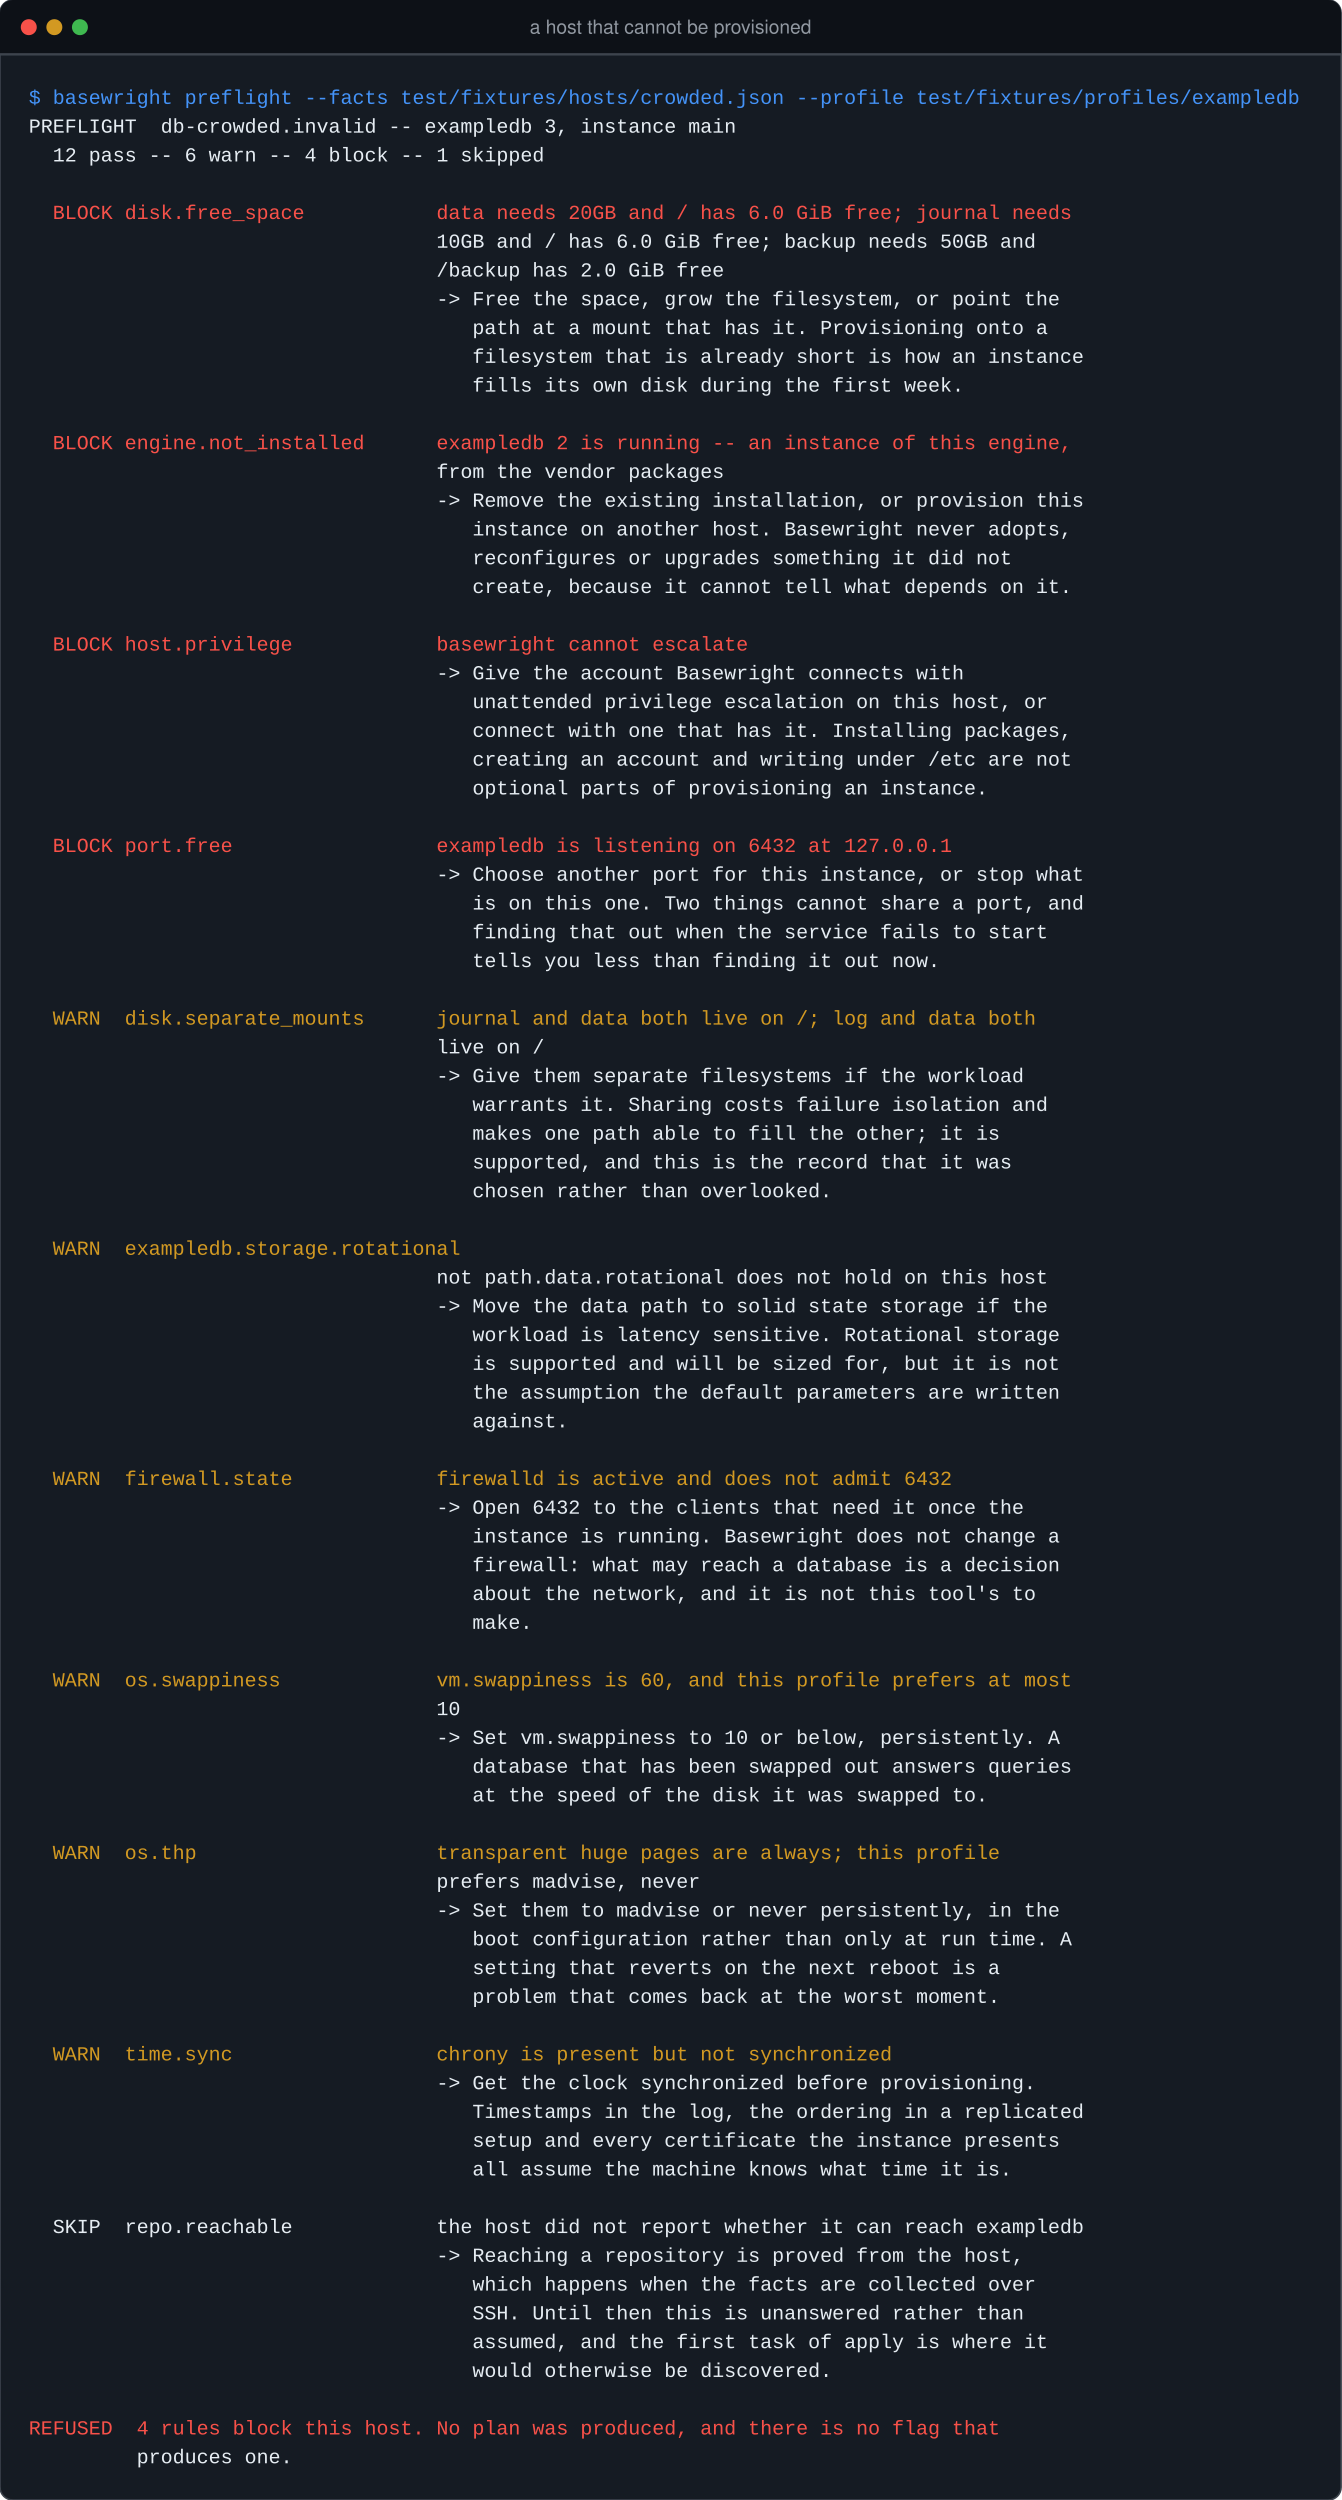
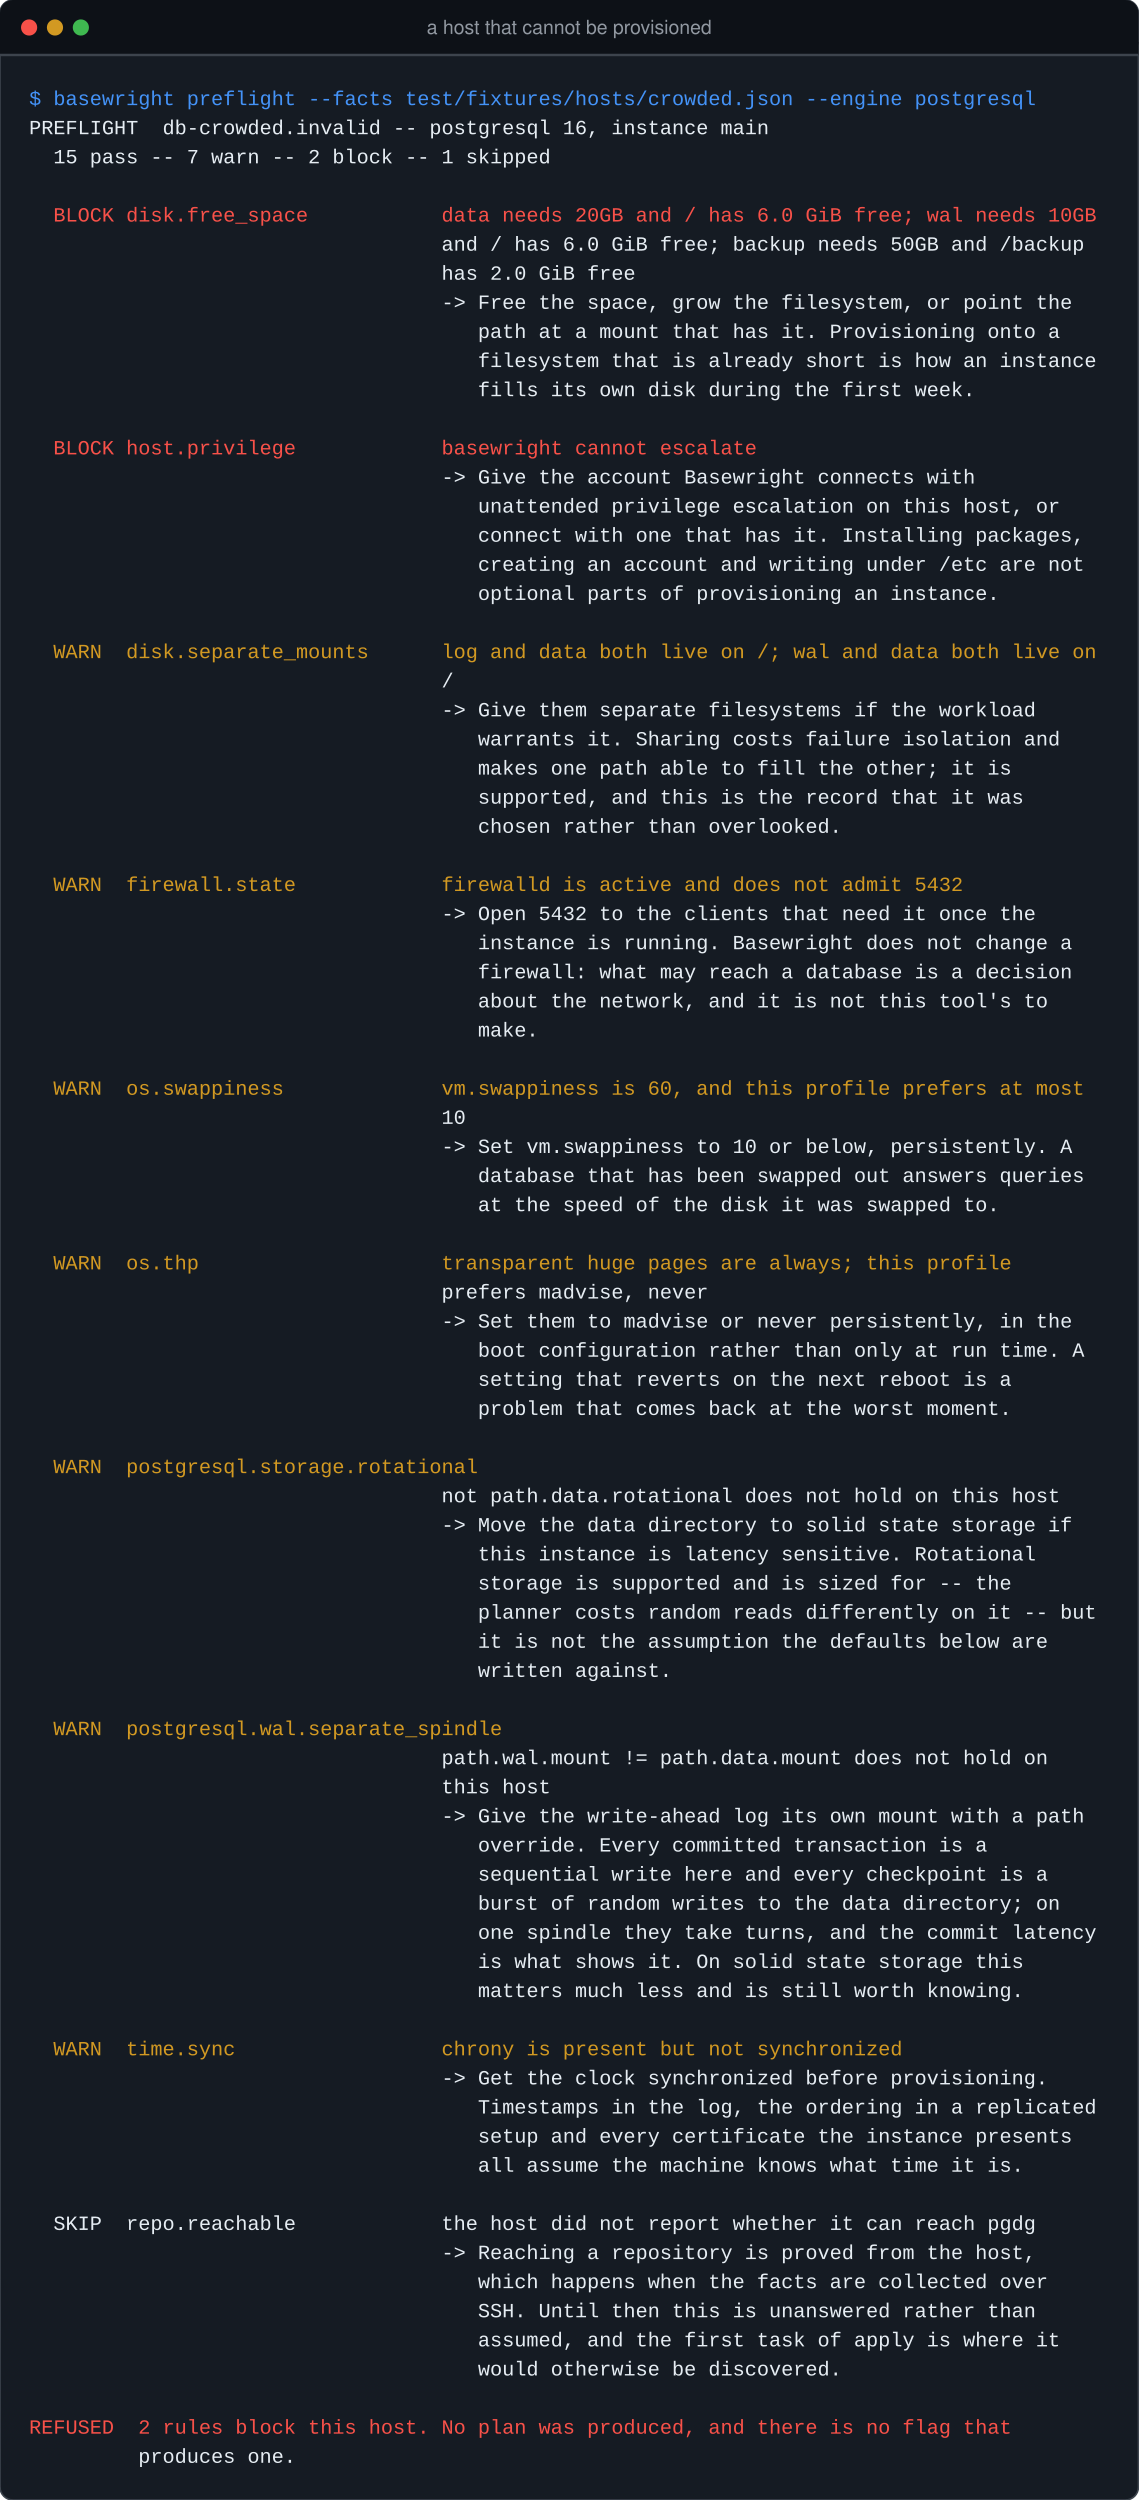
- <svg xmlns="http://www.w3.org/2000/svg" width="839" height="1564" viewBox="0 0 839 1564" role="img">
+ <svg xmlns="http://www.w3.org/2000/svg" width="704" height="1546" viewBox="0 0 704 1546" role="img">
  <defs>
    <marker id="arrow" viewBox="0 0 10 10" refX="9" refY="5" markerWidth="6" markerHeight="6" orient="auto">
      <path d="M 0 0 L 10 5 L 0 10 z" fill="context-stroke" />
    </marker>
  </defs>
-   <rect x="0" y="0" width="839" height="1564" rx="8" fill="#151b23" stroke="#3d444d" stroke-width="1" />
-   <rect x="0" y="0" width="839" height="34" rx="8" fill="#0d1117" stroke="none" stroke-width="1" />
-   <rect x="0" y="26" width="839" height="8" fill="#0d1117" />
-   <line x1="0" y1="34" x2="839" y2="34" stroke="#3d444d" stroke-width="1.5" />
+   <rect x="0" y="0" width="704" height="1546" rx="8" fill="#151b23" stroke="#3d444d" stroke-width="1" />
+   <rect x="0" y="0" width="704" height="34" rx="8" fill="#0d1117" stroke="none" stroke-width="1" />
+   <rect x="0" y="26" width="704" height="8" fill="#0d1117" />
+   <line x1="0" y1="34" x2="704" y2="34" stroke="#3d444d" stroke-width="1.5" />
  <circle cx="18" cy="17.0" r="5" fill="#f85149" />
  <circle cx="34" cy="17.0" r="5" fill="#d29922" />
  <circle cx="50" cy="17.0" r="5" fill="#3fb950" />
-   <text x="419.5" y="21.0" fill="#9198a1" font-family="-apple-system, BlinkMacSystemFont, 'Segoe UI', Helvetica, Arial, sans-serif" font-size="12" font-weight="normal" text-anchor="middle" letter-spacing="normal" xml:space="preserve">a host that cannot be provisioned</text>
-   <text x="18" y="65" fill="#4493f8" font-family="ui-monospace, SFMono-Regular, Menlo, Consolas, 'Liberation Mono', monospace" font-size="12.5" font-weight="normal" text-anchor="start" letter-spacing="normal" xml:space="preserve">$ basewright preflight --facts test/fixtures/hosts/crowded.json --profile test/fixtures/profiles/exampledb</text>
-   <text x="18" y="83" fill="#e6edf3" font-family="ui-monospace, SFMono-Regular, Menlo, Consolas, 'Liberation Mono', monospace" font-size="12.5" font-weight="normal" text-anchor="start" letter-spacing="normal" xml:space="preserve">PREFLIGHT  db-crowded.invalid -- exampledb 3, instance main</text>
-   <text x="18" y="101" fill="#e6edf3" font-family="ui-monospace, SFMono-Regular, Menlo, Consolas, 'Liberation Mono', monospace" font-size="12.5" font-weight="normal" text-anchor="start" letter-spacing="normal" xml:space="preserve">  12 pass -- 6 warn -- 4 block -- 1 skipped</text>
+   <text x="352.0" y="21.0" fill="#9198a1" font-family="-apple-system, BlinkMacSystemFont, 'Segoe UI', Helvetica, Arial, sans-serif" font-size="12" font-weight="normal" text-anchor="middle" letter-spacing="normal" xml:space="preserve">a host that cannot be provisioned</text>
+   <text x="18" y="65" fill="#4493f8" font-family="ui-monospace, SFMono-Regular, Menlo, Consolas, 'Liberation Mono', monospace" font-size="12.5" font-weight="normal" text-anchor="start" letter-spacing="normal" xml:space="preserve">$ basewright preflight --facts test/fixtures/hosts/crowded.json --engine postgresql</text>
+   <text x="18" y="83" fill="#e6edf3" font-family="ui-monospace, SFMono-Regular, Menlo, Consolas, 'Liberation Mono', monospace" font-size="12.5" font-weight="normal" text-anchor="start" letter-spacing="normal" xml:space="preserve">PREFLIGHT  db-crowded.invalid -- postgresql 16, instance main</text>
+   <text x="18" y="101" fill="#e6edf3" font-family="ui-monospace, SFMono-Regular, Menlo, Consolas, 'Liberation Mono', monospace" font-size="12.5" font-weight="normal" text-anchor="start" letter-spacing="normal" xml:space="preserve">  15 pass -- 7 warn -- 2 block -- 1 skipped</text>
  <text x="18" y="119" fill="#e6edf3" font-family="ui-monospace, SFMono-Regular, Menlo, Consolas, 'Liberation Mono', monospace" font-size="12.5" font-weight="normal" text-anchor="start" letter-spacing="normal" xml:space="preserve" />
-   <text x="18" y="137" fill="#f85149" font-family="ui-monospace, SFMono-Regular, Menlo, Consolas, 'Liberation Mono', monospace" font-size="12.5" font-weight="normal" text-anchor="start" letter-spacing="normal" xml:space="preserve">  BLOCK disk.free_space           data needs 20GB and / has 6.0 GiB free; journal needs</text>
-   <text x="18" y="155" fill="#e6edf3" font-family="ui-monospace, SFMono-Regular, Menlo, Consolas, 'Liberation Mono', monospace" font-size="12.5" font-weight="normal" text-anchor="start" letter-spacing="normal" xml:space="preserve">                                  10GB and / has 6.0 GiB free; backup needs 50GB and</text>
-   <text x="18" y="173" fill="#e6edf3" font-family="ui-monospace, SFMono-Regular, Menlo, Consolas, 'Liberation Mono', monospace" font-size="12.5" font-weight="normal" text-anchor="start" letter-spacing="normal" xml:space="preserve">                                  /backup has 2.0 GiB free</text>
+   <text x="18" y="137" fill="#f85149" font-family="ui-monospace, SFMono-Regular, Menlo, Consolas, 'Liberation Mono', monospace" font-size="12.5" font-weight="normal" text-anchor="start" letter-spacing="normal" xml:space="preserve">  BLOCK disk.free_space           data needs 20GB and / has 6.0 GiB free; wal needs 10GB</text>
+   <text x="18" y="155" fill="#e6edf3" font-family="ui-monospace, SFMono-Regular, Menlo, Consolas, 'Liberation Mono', monospace" font-size="12.5" font-weight="normal" text-anchor="start" letter-spacing="normal" xml:space="preserve">                                  and / has 6.0 GiB free; backup needs 50GB and /backup</text>
+   <text x="18" y="173" fill="#e6edf3" font-family="ui-monospace, SFMono-Regular, Menlo, Consolas, 'Liberation Mono', monospace" font-size="12.5" font-weight="normal" text-anchor="start" letter-spacing="normal" xml:space="preserve">                                  has 2.0 GiB free</text>
  <text x="18" y="191" fill="#e6edf3" font-family="ui-monospace, SFMono-Regular, Menlo, Consolas, 'Liberation Mono', monospace" font-size="12.5" font-weight="normal" text-anchor="start" letter-spacing="normal" xml:space="preserve">                                  -&gt; Free the space, grow the filesystem, or point the</text>
  <text x="18" y="209" fill="#e6edf3" font-family="ui-monospace, SFMono-Regular, Menlo, Consolas, 'Liberation Mono', monospace" font-size="12.5" font-weight="normal" text-anchor="start" letter-spacing="normal" xml:space="preserve">                                     path at a mount that has it. Provisioning onto a</text>
  <text x="18" y="227" fill="#e6edf3" font-family="ui-monospace, SFMono-Regular, Menlo, Consolas, 'Liberation Mono', monospace" font-size="12.5" font-weight="normal" text-anchor="start" letter-spacing="normal" xml:space="preserve">                                     filesystem that is already short is how an instance</text>
  <text x="18" y="245" fill="#e6edf3" font-family="ui-monospace, SFMono-Regular, Menlo, Consolas, 'Liberation Mono', monospace" font-size="12.5" font-weight="normal" text-anchor="start" letter-spacing="normal" xml:space="preserve">                                     fills its own disk during the first week.</text>
  <text x="18" y="263" fill="#e6edf3" font-family="ui-monospace, SFMono-Regular, Menlo, Consolas, 'Liberation Mono', monospace" font-size="12.5" font-weight="normal" text-anchor="start" letter-spacing="normal" xml:space="preserve" />
-   <text x="18" y="281" fill="#f85149" font-family="ui-monospace, SFMono-Regular, Menlo, Consolas, 'Liberation Mono', monospace" font-size="12.5" font-weight="normal" text-anchor="start" letter-spacing="normal" xml:space="preserve">  BLOCK engine.not_installed      exampledb 2 is running -- an instance of this engine,</text>
-   <text x="18" y="299" fill="#e6edf3" font-family="ui-monospace, SFMono-Regular, Menlo, Consolas, 'Liberation Mono', monospace" font-size="12.5" font-weight="normal" text-anchor="start" letter-spacing="normal" xml:space="preserve">                                  from the vendor packages</text>
-   <text x="18" y="317" fill="#e6edf3" font-family="ui-monospace, SFMono-Regular, Menlo, Consolas, 'Liberation Mono', monospace" font-size="12.5" font-weight="normal" text-anchor="start" letter-spacing="normal" xml:space="preserve">                                  -&gt; Remove the existing installation, or provision this</text>
-   <text x="18" y="335" fill="#e6edf3" font-family="ui-monospace, SFMono-Regular, Menlo, Consolas, 'Liberation Mono', monospace" font-size="12.5" font-weight="normal" text-anchor="start" letter-spacing="normal" xml:space="preserve">                                     instance on another host. Basewright never adopts,</text>
-   <text x="18" y="353" fill="#e6edf3" font-family="ui-monospace, SFMono-Regular, Menlo, Consolas, 'Liberation Mono', monospace" font-size="12.5" font-weight="normal" text-anchor="start" letter-spacing="normal" xml:space="preserve">                                     reconfigures or upgrades something it did not</text>
-   <text x="18" y="371" fill="#e6edf3" font-family="ui-monospace, SFMono-Regular, Menlo, Consolas, 'Liberation Mono', monospace" font-size="12.5" font-weight="normal" text-anchor="start" letter-spacing="normal" xml:space="preserve">                                     create, because it cannot tell what depends on it.</text>
+   <text x="18" y="281" fill="#f85149" font-family="ui-monospace, SFMono-Regular, Menlo, Consolas, 'Liberation Mono', monospace" font-size="12.5" font-weight="normal" text-anchor="start" letter-spacing="normal" xml:space="preserve">  BLOCK host.privilege            basewright cannot escalate</text>
+   <text x="18" y="299" fill="#e6edf3" font-family="ui-monospace, SFMono-Regular, Menlo, Consolas, 'Liberation Mono', monospace" font-size="12.5" font-weight="normal" text-anchor="start" letter-spacing="normal" xml:space="preserve">                                  -&gt; Give the account Basewright connects with</text>
+   <text x="18" y="317" fill="#e6edf3" font-family="ui-monospace, SFMono-Regular, Menlo, Consolas, 'Liberation Mono', monospace" font-size="12.5" font-weight="normal" text-anchor="start" letter-spacing="normal" xml:space="preserve">                                     unattended privilege escalation on this host, or</text>
+   <text x="18" y="335" fill="#e6edf3" font-family="ui-monospace, SFMono-Regular, Menlo, Consolas, 'Liberation Mono', monospace" font-size="12.5" font-weight="normal" text-anchor="start" letter-spacing="normal" xml:space="preserve">                                     connect with one that has it. Installing packages,</text>
+   <text x="18" y="353" fill="#e6edf3" font-family="ui-monospace, SFMono-Regular, Menlo, Consolas, 'Liberation Mono', monospace" font-size="12.5" font-weight="normal" text-anchor="start" letter-spacing="normal" xml:space="preserve">                                     creating an account and writing under /etc are not</text>
+   <text x="18" y="371" fill="#e6edf3" font-family="ui-monospace, SFMono-Regular, Menlo, Consolas, 'Liberation Mono', monospace" font-size="12.5" font-weight="normal" text-anchor="start" letter-spacing="normal" xml:space="preserve">                                     optional parts of provisioning an instance.</text>
  <text x="18" y="389" fill="#e6edf3" font-family="ui-monospace, SFMono-Regular, Menlo, Consolas, 'Liberation Mono', monospace" font-size="12.5" font-weight="normal" text-anchor="start" letter-spacing="normal" xml:space="preserve" />
-   <text x="18" y="407" fill="#f85149" font-family="ui-monospace, SFMono-Regular, Menlo, Consolas, 'Liberation Mono', monospace" font-size="12.5" font-weight="normal" text-anchor="start" letter-spacing="normal" xml:space="preserve">  BLOCK host.privilege            basewright cannot escalate</text>
-   <text x="18" y="425" fill="#e6edf3" font-family="ui-monospace, SFMono-Regular, Menlo, Consolas, 'Liberation Mono', monospace" font-size="12.5" font-weight="normal" text-anchor="start" letter-spacing="normal" xml:space="preserve">                                  -&gt; Give the account Basewright connects with</text>
-   <text x="18" y="443" fill="#e6edf3" font-family="ui-monospace, SFMono-Regular, Menlo, Consolas, 'Liberation Mono', monospace" font-size="12.5" font-weight="normal" text-anchor="start" letter-spacing="normal" xml:space="preserve">                                     unattended privilege escalation on this host, or</text>
-   <text x="18" y="461" fill="#e6edf3" font-family="ui-monospace, SFMono-Regular, Menlo, Consolas, 'Liberation Mono', monospace" font-size="12.5" font-weight="normal" text-anchor="start" letter-spacing="normal" xml:space="preserve">                                     connect with one that has it. Installing packages,</text>
-   <text x="18" y="479" fill="#e6edf3" font-family="ui-monospace, SFMono-Regular, Menlo, Consolas, 'Liberation Mono', monospace" font-size="12.5" font-weight="normal" text-anchor="start" letter-spacing="normal" xml:space="preserve">                                     creating an account and writing under /etc are not</text>
-   <text x="18" y="497" fill="#e6edf3" font-family="ui-monospace, SFMono-Regular, Menlo, Consolas, 'Liberation Mono', monospace" font-size="12.5" font-weight="normal" text-anchor="start" letter-spacing="normal" xml:space="preserve">                                     optional parts of provisioning an instance.</text>
-   <text x="18" y="515" fill="#e6edf3" font-family="ui-monospace, SFMono-Regular, Menlo, Consolas, 'Liberation Mono', monospace" font-size="12.5" font-weight="normal" text-anchor="start" letter-spacing="normal" xml:space="preserve" />
-   <text x="18" y="533" fill="#f85149" font-family="ui-monospace, SFMono-Regular, Menlo, Consolas, 'Liberation Mono', monospace" font-size="12.5" font-weight="normal" text-anchor="start" letter-spacing="normal" xml:space="preserve">  BLOCK port.free                 exampledb is listening on 6432 at 127.0.0.1</text>
-   <text x="18" y="551" fill="#e6edf3" font-family="ui-monospace, SFMono-Regular, Menlo, Consolas, 'Liberation Mono', monospace" font-size="12.5" font-weight="normal" text-anchor="start" letter-spacing="normal" xml:space="preserve">                                  -&gt; Choose another port for this instance, or stop what</text>
-   <text x="18" y="569" fill="#e6edf3" font-family="ui-monospace, SFMono-Regular, Menlo, Consolas, 'Liberation Mono', monospace" font-size="12.5" font-weight="normal" text-anchor="start" letter-spacing="normal" xml:space="preserve">                                     is on this one. Two things cannot share a port, and</text>
-   <text x="18" y="587" fill="#e6edf3" font-family="ui-monospace, SFMono-Regular, Menlo, Consolas, 'Liberation Mono', monospace" font-size="12.5" font-weight="normal" text-anchor="start" letter-spacing="normal" xml:space="preserve">                                     finding that out when the service fails to start</text>
-   <text x="18" y="605" fill="#e6edf3" font-family="ui-monospace, SFMono-Regular, Menlo, Consolas, 'Liberation Mono', monospace" font-size="12.5" font-weight="normal" text-anchor="start" letter-spacing="normal" xml:space="preserve">                                     tells you less than finding it out now.</text>
-   <text x="18" y="623" fill="#e6edf3" font-family="ui-monospace, SFMono-Regular, Menlo, Consolas, 'Liberation Mono', monospace" font-size="12.5" font-weight="normal" text-anchor="start" letter-spacing="normal" xml:space="preserve" />
-   <text x="18" y="641" fill="#d29922" font-family="ui-monospace, SFMono-Regular, Menlo, Consolas, 'Liberation Mono', monospace" font-size="12.5" font-weight="normal" text-anchor="start" letter-spacing="normal" xml:space="preserve">  WARN  disk.separate_mounts      journal and data both live on /; log and data both</text>
-   <text x="18" y="659" fill="#e6edf3" font-family="ui-monospace, SFMono-Regular, Menlo, Consolas, 'Liberation Mono', monospace" font-size="12.5" font-weight="normal" text-anchor="start" letter-spacing="normal" xml:space="preserve">                                  live on /</text>
-   <text x="18" y="677" fill="#e6edf3" font-family="ui-monospace, SFMono-Regular, Menlo, Consolas, 'Liberation Mono', monospace" font-size="12.5" font-weight="normal" text-anchor="start" letter-spacing="normal" xml:space="preserve">                                  -&gt; Give them separate filesystems if the workload</text>
-   <text x="18" y="695" fill="#e6edf3" font-family="ui-monospace, SFMono-Regular, Menlo, Consolas, 'Liberation Mono', monospace" font-size="12.5" font-weight="normal" text-anchor="start" letter-spacing="normal" xml:space="preserve">                                     warrants it. Sharing costs failure isolation and</text>
-   <text x="18" y="713" fill="#e6edf3" font-family="ui-monospace, SFMono-Regular, Menlo, Consolas, 'Liberation Mono', monospace" font-size="12.5" font-weight="normal" text-anchor="start" letter-spacing="normal" xml:space="preserve">                                     makes one path able to fill the other; it is</text>
-   <text x="18" y="731" fill="#e6edf3" font-family="ui-monospace, SFMono-Regular, Menlo, Consolas, 'Liberation Mono', monospace" font-size="12.5" font-weight="normal" text-anchor="start" letter-spacing="normal" xml:space="preserve">                                     supported, and this is the record that it was</text>
-   <text x="18" y="749" fill="#e6edf3" font-family="ui-monospace, SFMono-Regular, Menlo, Consolas, 'Liberation Mono', monospace" font-size="12.5" font-weight="normal" text-anchor="start" letter-spacing="normal" xml:space="preserve">                                     chosen rather than overlooked.</text>
+   <text x="18" y="407" fill="#d29922" font-family="ui-monospace, SFMono-Regular, Menlo, Consolas, 'Liberation Mono', monospace" font-size="12.5" font-weight="normal" text-anchor="start" letter-spacing="normal" xml:space="preserve">  WARN  disk.separate_mounts      log and data both live on /; wal and data both live on</text>
+   <text x="18" y="425" fill="#e6edf3" font-family="ui-monospace, SFMono-Regular, Menlo, Consolas, 'Liberation Mono', monospace" font-size="12.5" font-weight="normal" text-anchor="start" letter-spacing="normal" xml:space="preserve">                                  /</text>
+   <text x="18" y="443" fill="#e6edf3" font-family="ui-monospace, SFMono-Regular, Menlo, Consolas, 'Liberation Mono', monospace" font-size="12.5" font-weight="normal" text-anchor="start" letter-spacing="normal" xml:space="preserve">                                  -&gt; Give them separate filesystems if the workload</text>
+   <text x="18" y="461" fill="#e6edf3" font-family="ui-monospace, SFMono-Regular, Menlo, Consolas, 'Liberation Mono', monospace" font-size="12.5" font-weight="normal" text-anchor="start" letter-spacing="normal" xml:space="preserve">                                     warrants it. Sharing costs failure isolation and</text>
+   <text x="18" y="479" fill="#e6edf3" font-family="ui-monospace, SFMono-Regular, Menlo, Consolas, 'Liberation Mono', monospace" font-size="12.5" font-weight="normal" text-anchor="start" letter-spacing="normal" xml:space="preserve">                                     makes one path able to fill the other; it is</text>
+   <text x="18" y="497" fill="#e6edf3" font-family="ui-monospace, SFMono-Regular, Menlo, Consolas, 'Liberation Mono', monospace" font-size="12.5" font-weight="normal" text-anchor="start" letter-spacing="normal" xml:space="preserve">                                     supported, and this is the record that it was</text>
+   <text x="18" y="515" fill="#e6edf3" font-family="ui-monospace, SFMono-Regular, Menlo, Consolas, 'Liberation Mono', monospace" font-size="12.5" font-weight="normal" text-anchor="start" letter-spacing="normal" xml:space="preserve">                                     chosen rather than overlooked.</text>
+   <text x="18" y="533" fill="#e6edf3" font-family="ui-monospace, SFMono-Regular, Menlo, Consolas, 'Liberation Mono', monospace" font-size="12.5" font-weight="normal" text-anchor="start" letter-spacing="normal" xml:space="preserve" />
+   <text x="18" y="551" fill="#d29922" font-family="ui-monospace, SFMono-Regular, Menlo, Consolas, 'Liberation Mono', monospace" font-size="12.5" font-weight="normal" text-anchor="start" letter-spacing="normal" xml:space="preserve">  WARN  firewall.state            firewalld is active and does not admit 5432</text>
+   <text x="18" y="569" fill="#e6edf3" font-family="ui-monospace, SFMono-Regular, Menlo, Consolas, 'Liberation Mono', monospace" font-size="12.5" font-weight="normal" text-anchor="start" letter-spacing="normal" xml:space="preserve">                                  -&gt; Open 5432 to the clients that need it once the</text>
+   <text x="18" y="587" fill="#e6edf3" font-family="ui-monospace, SFMono-Regular, Menlo, Consolas, 'Liberation Mono', monospace" font-size="12.5" font-weight="normal" text-anchor="start" letter-spacing="normal" xml:space="preserve">                                     instance is running. Basewright does not change a</text>
+   <text x="18" y="605" fill="#e6edf3" font-family="ui-monospace, SFMono-Regular, Menlo, Consolas, 'Liberation Mono', monospace" font-size="12.5" font-weight="normal" text-anchor="start" letter-spacing="normal" xml:space="preserve">                                     firewall: what may reach a database is a decision</text>
+   <text x="18" y="623" fill="#e6edf3" font-family="ui-monospace, SFMono-Regular, Menlo, Consolas, 'Liberation Mono', monospace" font-size="12.5" font-weight="normal" text-anchor="start" letter-spacing="normal" xml:space="preserve">                                     about the network, and it is not this tool's to</text>
+   <text x="18" y="641" fill="#e6edf3" font-family="ui-monospace, SFMono-Regular, Menlo, Consolas, 'Liberation Mono', monospace" font-size="12.5" font-weight="normal" text-anchor="start" letter-spacing="normal" xml:space="preserve">                                     make.</text>
+   <text x="18" y="659" fill="#e6edf3" font-family="ui-monospace, SFMono-Regular, Menlo, Consolas, 'Liberation Mono', monospace" font-size="12.5" font-weight="normal" text-anchor="start" letter-spacing="normal" xml:space="preserve" />
+   <text x="18" y="677" fill="#d29922" font-family="ui-monospace, SFMono-Regular, Menlo, Consolas, 'Liberation Mono', monospace" font-size="12.5" font-weight="normal" text-anchor="start" letter-spacing="normal" xml:space="preserve">  WARN  os.swappiness             vm.swappiness is 60, and this profile prefers at most</text>
+   <text x="18" y="695" fill="#e6edf3" font-family="ui-monospace, SFMono-Regular, Menlo, Consolas, 'Liberation Mono', monospace" font-size="12.5" font-weight="normal" text-anchor="start" letter-spacing="normal" xml:space="preserve">                                  10</text>
+   <text x="18" y="713" fill="#e6edf3" font-family="ui-monospace, SFMono-Regular, Menlo, Consolas, 'Liberation Mono', monospace" font-size="12.5" font-weight="normal" text-anchor="start" letter-spacing="normal" xml:space="preserve">                                  -&gt; Set vm.swappiness to 10 or below, persistently. A</text>
+   <text x="18" y="731" fill="#e6edf3" font-family="ui-monospace, SFMono-Regular, Menlo, Consolas, 'Liberation Mono', monospace" font-size="12.5" font-weight="normal" text-anchor="start" letter-spacing="normal" xml:space="preserve">                                     database that has been swapped out answers queries</text>
+   <text x="18" y="749" fill="#e6edf3" font-family="ui-monospace, SFMono-Regular, Menlo, Consolas, 'Liberation Mono', monospace" font-size="12.5" font-weight="normal" text-anchor="start" letter-spacing="normal" xml:space="preserve">                                     at the speed of the disk it was swapped to.</text>
  <text x="18" y="767" fill="#e6edf3" font-family="ui-monospace, SFMono-Regular, Menlo, Consolas, 'Liberation Mono', monospace" font-size="12.5" font-weight="normal" text-anchor="start" letter-spacing="normal" xml:space="preserve" />
-   <text x="18" y="785" fill="#d29922" font-family="ui-monospace, SFMono-Regular, Menlo, Consolas, 'Liberation Mono', monospace" font-size="12.5" font-weight="normal" text-anchor="start" letter-spacing="normal" xml:space="preserve">  WARN  exampledb.storage.rotational</text>
-   <text x="18" y="803" fill="#e6edf3" font-family="ui-monospace, SFMono-Regular, Menlo, Consolas, 'Liberation Mono', monospace" font-size="12.5" font-weight="normal" text-anchor="start" letter-spacing="normal" xml:space="preserve">                                  not path.data.rotational does not hold on this host</text>
-   <text x="18" y="821" fill="#e6edf3" font-family="ui-monospace, SFMono-Regular, Menlo, Consolas, 'Liberation Mono', monospace" font-size="12.5" font-weight="normal" text-anchor="start" letter-spacing="normal" xml:space="preserve">                                  -&gt; Move the data path to solid state storage if the</text>
-   <text x="18" y="839" fill="#e6edf3" font-family="ui-monospace, SFMono-Regular, Menlo, Consolas, 'Liberation Mono', monospace" font-size="12.5" font-weight="normal" text-anchor="start" letter-spacing="normal" xml:space="preserve">                                     workload is latency sensitive. Rotational storage</text>
-   <text x="18" y="857" fill="#e6edf3" font-family="ui-monospace, SFMono-Regular, Menlo, Consolas, 'Liberation Mono', monospace" font-size="12.5" font-weight="normal" text-anchor="start" letter-spacing="normal" xml:space="preserve">                                     is supported and will be sized for, but it is not</text>
-   <text x="18" y="875" fill="#e6edf3" font-family="ui-monospace, SFMono-Regular, Menlo, Consolas, 'Liberation Mono', monospace" font-size="12.5" font-weight="normal" text-anchor="start" letter-spacing="normal" xml:space="preserve">                                     the assumption the default parameters are written</text>
-   <text x="18" y="893" fill="#e6edf3" font-family="ui-monospace, SFMono-Regular, Menlo, Consolas, 'Liberation Mono', monospace" font-size="12.5" font-weight="normal" text-anchor="start" letter-spacing="normal" xml:space="preserve">                                     against.</text>
-   <text x="18" y="911" fill="#e6edf3" font-family="ui-monospace, SFMono-Regular, Menlo, Consolas, 'Liberation Mono', monospace" font-size="12.5" font-weight="normal" text-anchor="start" letter-spacing="normal" xml:space="preserve" />
-   <text x="18" y="929" fill="#d29922" font-family="ui-monospace, SFMono-Regular, Menlo, Consolas, 'Liberation Mono', monospace" font-size="12.5" font-weight="normal" text-anchor="start" letter-spacing="normal" xml:space="preserve">  WARN  firewall.state            firewalld is active and does not admit 6432</text>
-   <text x="18" y="947" fill="#e6edf3" font-family="ui-monospace, SFMono-Regular, Menlo, Consolas, 'Liberation Mono', monospace" font-size="12.5" font-weight="normal" text-anchor="start" letter-spacing="normal" xml:space="preserve">                                  -&gt; Open 6432 to the clients that need it once the</text>
-   <text x="18" y="965" fill="#e6edf3" font-family="ui-monospace, SFMono-Regular, Menlo, Consolas, 'Liberation Mono', monospace" font-size="12.5" font-weight="normal" text-anchor="start" letter-spacing="normal" xml:space="preserve">                                     instance is running. Basewright does not change a</text>
-   <text x="18" y="983" fill="#e6edf3" font-family="ui-monospace, SFMono-Regular, Menlo, Consolas, 'Liberation Mono', monospace" font-size="12.5" font-weight="normal" text-anchor="start" letter-spacing="normal" xml:space="preserve">                                     firewall: what may reach a database is a decision</text>
-   <text x="18" y="1001" fill="#e6edf3" font-family="ui-monospace, SFMono-Regular, Menlo, Consolas, 'Liberation Mono', monospace" font-size="12.5" font-weight="normal" text-anchor="start" letter-spacing="normal" xml:space="preserve">                                     about the network, and it is not this tool's to</text>
-   <text x="18" y="1019" fill="#e6edf3" font-family="ui-monospace, SFMono-Regular, Menlo, Consolas, 'Liberation Mono', monospace" font-size="12.5" font-weight="normal" text-anchor="start" letter-spacing="normal" xml:space="preserve">                                     make.</text>
-   <text x="18" y="1037" fill="#e6edf3" font-family="ui-monospace, SFMono-Regular, Menlo, Consolas, 'Liberation Mono', monospace" font-size="12.5" font-weight="normal" text-anchor="start" letter-spacing="normal" xml:space="preserve" />
-   <text x="18" y="1055" fill="#d29922" font-family="ui-monospace, SFMono-Regular, Menlo, Consolas, 'Liberation Mono', monospace" font-size="12.5" font-weight="normal" text-anchor="start" letter-spacing="normal" xml:space="preserve">  WARN  os.swappiness             vm.swappiness is 60, and this profile prefers at most</text>
-   <text x="18" y="1073" fill="#e6edf3" font-family="ui-monospace, SFMono-Regular, Menlo, Consolas, 'Liberation Mono', monospace" font-size="12.5" font-weight="normal" text-anchor="start" letter-spacing="normal" xml:space="preserve">                                  10</text>
-   <text x="18" y="1091" fill="#e6edf3" font-family="ui-monospace, SFMono-Regular, Menlo, Consolas, 'Liberation Mono', monospace" font-size="12.5" font-weight="normal" text-anchor="start" letter-spacing="normal" xml:space="preserve">                                  -&gt; Set vm.swappiness to 10 or below, persistently. A</text>
-   <text x="18" y="1109" fill="#e6edf3" font-family="ui-monospace, SFMono-Regular, Menlo, Consolas, 'Liberation Mono', monospace" font-size="12.5" font-weight="normal" text-anchor="start" letter-spacing="normal" xml:space="preserve">                                     database that has been swapped out answers queries</text>
-   <text x="18" y="1127" fill="#e6edf3" font-family="ui-monospace, SFMono-Regular, Menlo, Consolas, 'Liberation Mono', monospace" font-size="12.5" font-weight="normal" text-anchor="start" letter-spacing="normal" xml:space="preserve">                                     at the speed of the disk it was swapped to.</text>
-   <text x="18" y="1145" fill="#e6edf3" font-family="ui-monospace, SFMono-Regular, Menlo, Consolas, 'Liberation Mono', monospace" font-size="12.5" font-weight="normal" text-anchor="start" letter-spacing="normal" xml:space="preserve" />
-   <text x="18" y="1163" fill="#d29922" font-family="ui-monospace, SFMono-Regular, Menlo, Consolas, 'Liberation Mono', monospace" font-size="12.5" font-weight="normal" text-anchor="start" letter-spacing="normal" xml:space="preserve">  WARN  os.thp                    transparent huge pages are always; this profile</text>
-   <text x="18" y="1181" fill="#e6edf3" font-family="ui-monospace, SFMono-Regular, Menlo, Consolas, 'Liberation Mono', monospace" font-size="12.5" font-weight="normal" text-anchor="start" letter-spacing="normal" xml:space="preserve">                                  prefers madvise, never</text>
-   <text x="18" y="1199" fill="#e6edf3" font-family="ui-monospace, SFMono-Regular, Menlo, Consolas, 'Liberation Mono', monospace" font-size="12.5" font-weight="normal" text-anchor="start" letter-spacing="normal" xml:space="preserve">                                  -&gt; Set them to madvise or never persistently, in the</text>
-   <text x="18" y="1217" fill="#e6edf3" font-family="ui-monospace, SFMono-Regular, Menlo, Consolas, 'Liberation Mono', monospace" font-size="12.5" font-weight="normal" text-anchor="start" letter-spacing="normal" xml:space="preserve">                                     boot configuration rather than only at run time. A</text>
-   <text x="18" y="1235" fill="#e6edf3" font-family="ui-monospace, SFMono-Regular, Menlo, Consolas, 'Liberation Mono', monospace" font-size="12.5" font-weight="normal" text-anchor="start" letter-spacing="normal" xml:space="preserve">                                     setting that reverts on the next reboot is a</text>
-   <text x="18" y="1253" fill="#e6edf3" font-family="ui-monospace, SFMono-Regular, Menlo, Consolas, 'Liberation Mono', monospace" font-size="12.5" font-weight="normal" text-anchor="start" letter-spacing="normal" xml:space="preserve">                                     problem that comes back at the worst moment.</text>
-   <text x="18" y="1271" fill="#e6edf3" font-family="ui-monospace, SFMono-Regular, Menlo, Consolas, 'Liberation Mono', monospace" font-size="12.5" font-weight="normal" text-anchor="start" letter-spacing="normal" xml:space="preserve" />
-   <text x="18" y="1289" fill="#d29922" font-family="ui-monospace, SFMono-Regular, Menlo, Consolas, 'Liberation Mono', monospace" font-size="12.5" font-weight="normal" text-anchor="start" letter-spacing="normal" xml:space="preserve">  WARN  time.sync                 chrony is present but not synchronized</text>
-   <text x="18" y="1307" fill="#e6edf3" font-family="ui-monospace, SFMono-Regular, Menlo, Consolas, 'Liberation Mono', monospace" font-size="12.5" font-weight="normal" text-anchor="start" letter-spacing="normal" xml:space="preserve">                                  -&gt; Get the clock synchronized before provisioning.</text>
-   <text x="18" y="1325" fill="#e6edf3" font-family="ui-monospace, SFMono-Regular, Menlo, Consolas, 'Liberation Mono', monospace" font-size="12.5" font-weight="normal" text-anchor="start" letter-spacing="normal" xml:space="preserve">                                     Timestamps in the log, the ordering in a replicated</text>
-   <text x="18" y="1343" fill="#e6edf3" font-family="ui-monospace, SFMono-Regular, Menlo, Consolas, 'Liberation Mono', monospace" font-size="12.5" font-weight="normal" text-anchor="start" letter-spacing="normal" xml:space="preserve">                                     setup and every certificate the instance presents</text>
-   <text x="18" y="1361" fill="#e6edf3" font-family="ui-monospace, SFMono-Regular, Menlo, Consolas, 'Liberation Mono', monospace" font-size="12.5" font-weight="normal" text-anchor="start" letter-spacing="normal" xml:space="preserve">                                     all assume the machine knows what time it is.</text>
-   <text x="18" y="1379" fill="#e6edf3" font-family="ui-monospace, SFMono-Regular, Menlo, Consolas, 'Liberation Mono', monospace" font-size="12.5" font-weight="normal" text-anchor="start" letter-spacing="normal" xml:space="preserve" />
-   <text x="18" y="1397" fill="#e6edf3" font-family="ui-monospace, SFMono-Regular, Menlo, Consolas, 'Liberation Mono', monospace" font-size="12.5" font-weight="normal" text-anchor="start" letter-spacing="normal" xml:space="preserve">  SKIP  repo.reachable            the host did not report whether it can reach exampledb</text>
-   <text x="18" y="1415" fill="#e6edf3" font-family="ui-monospace, SFMono-Regular, Menlo, Consolas, 'Liberation Mono', monospace" font-size="12.5" font-weight="normal" text-anchor="start" letter-spacing="normal" xml:space="preserve">                                  -&gt; Reaching a repository is proved from the host,</text>
-   <text x="18" y="1433" fill="#e6edf3" font-family="ui-monospace, SFMono-Regular, Menlo, Consolas, 'Liberation Mono', monospace" font-size="12.5" font-weight="normal" text-anchor="start" letter-spacing="normal" xml:space="preserve">                                     which happens when the facts are collected over</text>
-   <text x="18" y="1451" fill="#e6edf3" font-family="ui-monospace, SFMono-Regular, Menlo, Consolas, 'Liberation Mono', monospace" font-size="12.5" font-weight="normal" text-anchor="start" letter-spacing="normal" xml:space="preserve">                                     SSH. Until then this is unanswered rather than</text>
-   <text x="18" y="1469" fill="#e6edf3" font-family="ui-monospace, SFMono-Regular, Menlo, Consolas, 'Liberation Mono', monospace" font-size="12.5" font-weight="normal" text-anchor="start" letter-spacing="normal" xml:space="preserve">                                     assumed, and the first task of apply is where it</text>
-   <text x="18" y="1487" fill="#e6edf3" font-family="ui-monospace, SFMono-Regular, Menlo, Consolas, 'Liberation Mono', monospace" font-size="12.5" font-weight="normal" text-anchor="start" letter-spacing="normal" xml:space="preserve">                                     would otherwise be discovered.</text>
-   <text x="18" y="1505" fill="#e6edf3" font-family="ui-monospace, SFMono-Regular, Menlo, Consolas, 'Liberation Mono', monospace" font-size="12.5" font-weight="normal" text-anchor="start" letter-spacing="normal" xml:space="preserve" />
-   <text x="18" y="1523" fill="#f85149" font-family="ui-monospace, SFMono-Regular, Menlo, Consolas, 'Liberation Mono', monospace" font-size="12.5" font-weight="normal" text-anchor="start" letter-spacing="normal" xml:space="preserve">REFUSED  4 rules block this host. No plan was produced, and there is no flag that</text>
-   <text x="18" y="1541" fill="#e6edf3" font-family="ui-monospace, SFMono-Regular, Menlo, Consolas, 'Liberation Mono', monospace" font-size="12.5" font-weight="normal" text-anchor="start" letter-spacing="normal" xml:space="preserve">         produces one.</text>
+   <text x="18" y="785" fill="#d29922" font-family="ui-monospace, SFMono-Regular, Menlo, Consolas, 'Liberation Mono', monospace" font-size="12.5" font-weight="normal" text-anchor="start" letter-spacing="normal" xml:space="preserve">  WARN  os.thp                    transparent huge pages are always; this profile</text>
+   <text x="18" y="803" fill="#e6edf3" font-family="ui-monospace, SFMono-Regular, Menlo, Consolas, 'Liberation Mono', monospace" font-size="12.5" font-weight="normal" text-anchor="start" letter-spacing="normal" xml:space="preserve">                                  prefers madvise, never</text>
+   <text x="18" y="821" fill="#e6edf3" font-family="ui-monospace, SFMono-Regular, Menlo, Consolas, 'Liberation Mono', monospace" font-size="12.5" font-weight="normal" text-anchor="start" letter-spacing="normal" xml:space="preserve">                                  -&gt; Set them to madvise or never persistently, in the</text>
+   <text x="18" y="839" fill="#e6edf3" font-family="ui-monospace, SFMono-Regular, Menlo, Consolas, 'Liberation Mono', monospace" font-size="12.5" font-weight="normal" text-anchor="start" letter-spacing="normal" xml:space="preserve">                                     boot configuration rather than only at run time. A</text>
+   <text x="18" y="857" fill="#e6edf3" font-family="ui-monospace, SFMono-Regular, Menlo, Consolas, 'Liberation Mono', monospace" font-size="12.5" font-weight="normal" text-anchor="start" letter-spacing="normal" xml:space="preserve">                                     setting that reverts on the next reboot is a</text>
+   <text x="18" y="875" fill="#e6edf3" font-family="ui-monospace, SFMono-Regular, Menlo, Consolas, 'Liberation Mono', monospace" font-size="12.5" font-weight="normal" text-anchor="start" letter-spacing="normal" xml:space="preserve">                                     problem that comes back at the worst moment.</text>
+   <text x="18" y="893" fill="#e6edf3" font-family="ui-monospace, SFMono-Regular, Menlo, Consolas, 'Liberation Mono', monospace" font-size="12.5" font-weight="normal" text-anchor="start" letter-spacing="normal" xml:space="preserve" />
+   <text x="18" y="911" fill="#d29922" font-family="ui-monospace, SFMono-Regular, Menlo, Consolas, 'Liberation Mono', monospace" font-size="12.5" font-weight="normal" text-anchor="start" letter-spacing="normal" xml:space="preserve">  WARN  postgresql.storage.rotational</text>
+   <text x="18" y="929" fill="#e6edf3" font-family="ui-monospace, SFMono-Regular, Menlo, Consolas, 'Liberation Mono', monospace" font-size="12.5" font-weight="normal" text-anchor="start" letter-spacing="normal" xml:space="preserve">                                  not path.data.rotational does not hold on this host</text>
+   <text x="18" y="947" fill="#e6edf3" font-family="ui-monospace, SFMono-Regular, Menlo, Consolas, 'Liberation Mono', monospace" font-size="12.5" font-weight="normal" text-anchor="start" letter-spacing="normal" xml:space="preserve">                                  -&gt; Move the data directory to solid state storage if</text>
+   <text x="18" y="965" fill="#e6edf3" font-family="ui-monospace, SFMono-Regular, Menlo, Consolas, 'Liberation Mono', monospace" font-size="12.5" font-weight="normal" text-anchor="start" letter-spacing="normal" xml:space="preserve">                                     this instance is latency sensitive. Rotational</text>
+   <text x="18" y="983" fill="#e6edf3" font-family="ui-monospace, SFMono-Regular, Menlo, Consolas, 'Liberation Mono', monospace" font-size="12.5" font-weight="normal" text-anchor="start" letter-spacing="normal" xml:space="preserve">                                     storage is supported and is sized for -- the</text>
+   <text x="18" y="1001" fill="#e6edf3" font-family="ui-monospace, SFMono-Regular, Menlo, Consolas, 'Liberation Mono', monospace" font-size="12.5" font-weight="normal" text-anchor="start" letter-spacing="normal" xml:space="preserve">                                     planner costs random reads differently on it -- but</text>
+   <text x="18" y="1019" fill="#e6edf3" font-family="ui-monospace, SFMono-Regular, Menlo, Consolas, 'Liberation Mono', monospace" font-size="12.5" font-weight="normal" text-anchor="start" letter-spacing="normal" xml:space="preserve">                                     it is not the assumption the defaults below are</text>
+   <text x="18" y="1037" fill="#e6edf3" font-family="ui-monospace, SFMono-Regular, Menlo, Consolas, 'Liberation Mono', monospace" font-size="12.5" font-weight="normal" text-anchor="start" letter-spacing="normal" xml:space="preserve">                                     written against.</text>
+   <text x="18" y="1055" fill="#e6edf3" font-family="ui-monospace, SFMono-Regular, Menlo, Consolas, 'Liberation Mono', monospace" font-size="12.5" font-weight="normal" text-anchor="start" letter-spacing="normal" xml:space="preserve" />
+   <text x="18" y="1073" fill="#d29922" font-family="ui-monospace, SFMono-Regular, Menlo, Consolas, 'Liberation Mono', monospace" font-size="12.5" font-weight="normal" text-anchor="start" letter-spacing="normal" xml:space="preserve">  WARN  postgresql.wal.separate_spindle</text>
+   <text x="18" y="1091" fill="#e6edf3" font-family="ui-monospace, SFMono-Regular, Menlo, Consolas, 'Liberation Mono', monospace" font-size="12.5" font-weight="normal" text-anchor="start" letter-spacing="normal" xml:space="preserve">                                  path.wal.mount != path.data.mount does not hold on</text>
+   <text x="18" y="1109" fill="#e6edf3" font-family="ui-monospace, SFMono-Regular, Menlo, Consolas, 'Liberation Mono', monospace" font-size="12.5" font-weight="normal" text-anchor="start" letter-spacing="normal" xml:space="preserve">                                  this host</text>
+   <text x="18" y="1127" fill="#e6edf3" font-family="ui-monospace, SFMono-Regular, Menlo, Consolas, 'Liberation Mono', monospace" font-size="12.5" font-weight="normal" text-anchor="start" letter-spacing="normal" xml:space="preserve">                                  -&gt; Give the write-ahead log its own mount with a path</text>
+   <text x="18" y="1145" fill="#e6edf3" font-family="ui-monospace, SFMono-Regular, Menlo, Consolas, 'Liberation Mono', monospace" font-size="12.5" font-weight="normal" text-anchor="start" letter-spacing="normal" xml:space="preserve">                                     override. Every committed transaction is a</text>
+   <text x="18" y="1163" fill="#e6edf3" font-family="ui-monospace, SFMono-Regular, Menlo, Consolas, 'Liberation Mono', monospace" font-size="12.5" font-weight="normal" text-anchor="start" letter-spacing="normal" xml:space="preserve">                                     sequential write here and every checkpoint is a</text>
+   <text x="18" y="1181" fill="#e6edf3" font-family="ui-monospace, SFMono-Regular, Menlo, Consolas, 'Liberation Mono', monospace" font-size="12.5" font-weight="normal" text-anchor="start" letter-spacing="normal" xml:space="preserve">                                     burst of random writes to the data directory; on</text>
+   <text x="18" y="1199" fill="#e6edf3" font-family="ui-monospace, SFMono-Regular, Menlo, Consolas, 'Liberation Mono', monospace" font-size="12.5" font-weight="normal" text-anchor="start" letter-spacing="normal" xml:space="preserve">                                     one spindle they take turns, and the commit latency</text>
+   <text x="18" y="1217" fill="#e6edf3" font-family="ui-monospace, SFMono-Regular, Menlo, Consolas, 'Liberation Mono', monospace" font-size="12.5" font-weight="normal" text-anchor="start" letter-spacing="normal" xml:space="preserve">                                     is what shows it. On solid state storage this</text>
+   <text x="18" y="1235" fill="#e6edf3" font-family="ui-monospace, SFMono-Regular, Menlo, Consolas, 'Liberation Mono', monospace" font-size="12.5" font-weight="normal" text-anchor="start" letter-spacing="normal" xml:space="preserve">                                     matters much less and is still worth knowing.</text>
+   <text x="18" y="1253" fill="#e6edf3" font-family="ui-monospace, SFMono-Regular, Menlo, Consolas, 'Liberation Mono', monospace" font-size="12.5" font-weight="normal" text-anchor="start" letter-spacing="normal" xml:space="preserve" />
+   <text x="18" y="1271" fill="#d29922" font-family="ui-monospace, SFMono-Regular, Menlo, Consolas, 'Liberation Mono', monospace" font-size="12.5" font-weight="normal" text-anchor="start" letter-spacing="normal" xml:space="preserve">  WARN  time.sync                 chrony is present but not synchronized</text>
+   <text x="18" y="1289" fill="#e6edf3" font-family="ui-monospace, SFMono-Regular, Menlo, Consolas, 'Liberation Mono', monospace" font-size="12.5" font-weight="normal" text-anchor="start" letter-spacing="normal" xml:space="preserve">                                  -&gt; Get the clock synchronized before provisioning.</text>
+   <text x="18" y="1307" fill="#e6edf3" font-family="ui-monospace, SFMono-Regular, Menlo, Consolas, 'Liberation Mono', monospace" font-size="12.5" font-weight="normal" text-anchor="start" letter-spacing="normal" xml:space="preserve">                                     Timestamps in the log, the ordering in a replicated</text>
+   <text x="18" y="1325" fill="#e6edf3" font-family="ui-monospace, SFMono-Regular, Menlo, Consolas, 'Liberation Mono', monospace" font-size="12.5" font-weight="normal" text-anchor="start" letter-spacing="normal" xml:space="preserve">                                     setup and every certificate the instance presents</text>
+   <text x="18" y="1343" fill="#e6edf3" font-family="ui-monospace, SFMono-Regular, Menlo, Consolas, 'Liberation Mono', monospace" font-size="12.5" font-weight="normal" text-anchor="start" letter-spacing="normal" xml:space="preserve">                                     all assume the machine knows what time it is.</text>
+   <text x="18" y="1361" fill="#e6edf3" font-family="ui-monospace, SFMono-Regular, Menlo, Consolas, 'Liberation Mono', monospace" font-size="12.5" font-weight="normal" text-anchor="start" letter-spacing="normal" xml:space="preserve" />
+   <text x="18" y="1379" fill="#e6edf3" font-family="ui-monospace, SFMono-Regular, Menlo, Consolas, 'Liberation Mono', monospace" font-size="12.5" font-weight="normal" text-anchor="start" letter-spacing="normal" xml:space="preserve">  SKIP  repo.reachable            the host did not report whether it can reach pgdg</text>
+   <text x="18" y="1397" fill="#e6edf3" font-family="ui-monospace, SFMono-Regular, Menlo, Consolas, 'Liberation Mono', monospace" font-size="12.5" font-weight="normal" text-anchor="start" letter-spacing="normal" xml:space="preserve">                                  -&gt; Reaching a repository is proved from the host,</text>
+   <text x="18" y="1415" fill="#e6edf3" font-family="ui-monospace, SFMono-Regular, Menlo, Consolas, 'Liberation Mono', monospace" font-size="12.5" font-weight="normal" text-anchor="start" letter-spacing="normal" xml:space="preserve">                                     which happens when the facts are collected over</text>
+   <text x="18" y="1433" fill="#e6edf3" font-family="ui-monospace, SFMono-Regular, Menlo, Consolas, 'Liberation Mono', monospace" font-size="12.5" font-weight="normal" text-anchor="start" letter-spacing="normal" xml:space="preserve">                                     SSH. Until then this is unanswered rather than</text>
+   <text x="18" y="1451" fill="#e6edf3" font-family="ui-monospace, SFMono-Regular, Menlo, Consolas, 'Liberation Mono', monospace" font-size="12.5" font-weight="normal" text-anchor="start" letter-spacing="normal" xml:space="preserve">                                     assumed, and the first task of apply is where it</text>
+   <text x="18" y="1469" fill="#e6edf3" font-family="ui-monospace, SFMono-Regular, Menlo, Consolas, 'Liberation Mono', monospace" font-size="12.5" font-weight="normal" text-anchor="start" letter-spacing="normal" xml:space="preserve">                                     would otherwise be discovered.</text>
+   <text x="18" y="1487" fill="#e6edf3" font-family="ui-monospace, SFMono-Regular, Menlo, Consolas, 'Liberation Mono', monospace" font-size="12.5" font-weight="normal" text-anchor="start" letter-spacing="normal" xml:space="preserve" />
+   <text x="18" y="1505" fill="#f85149" font-family="ui-monospace, SFMono-Regular, Menlo, Consolas, 'Liberation Mono', monospace" font-size="12.5" font-weight="normal" text-anchor="start" letter-spacing="normal" xml:space="preserve">REFUSED  2 rules block this host. No plan was produced, and there is no flag that</text>
+   <text x="18" y="1523" fill="#e6edf3" font-family="ui-monospace, SFMono-Regular, Menlo, Consolas, 'Liberation Mono', monospace" font-size="12.5" font-weight="normal" text-anchor="start" letter-spacing="normal" xml:space="preserve">         produces one.</text>
</svg>
